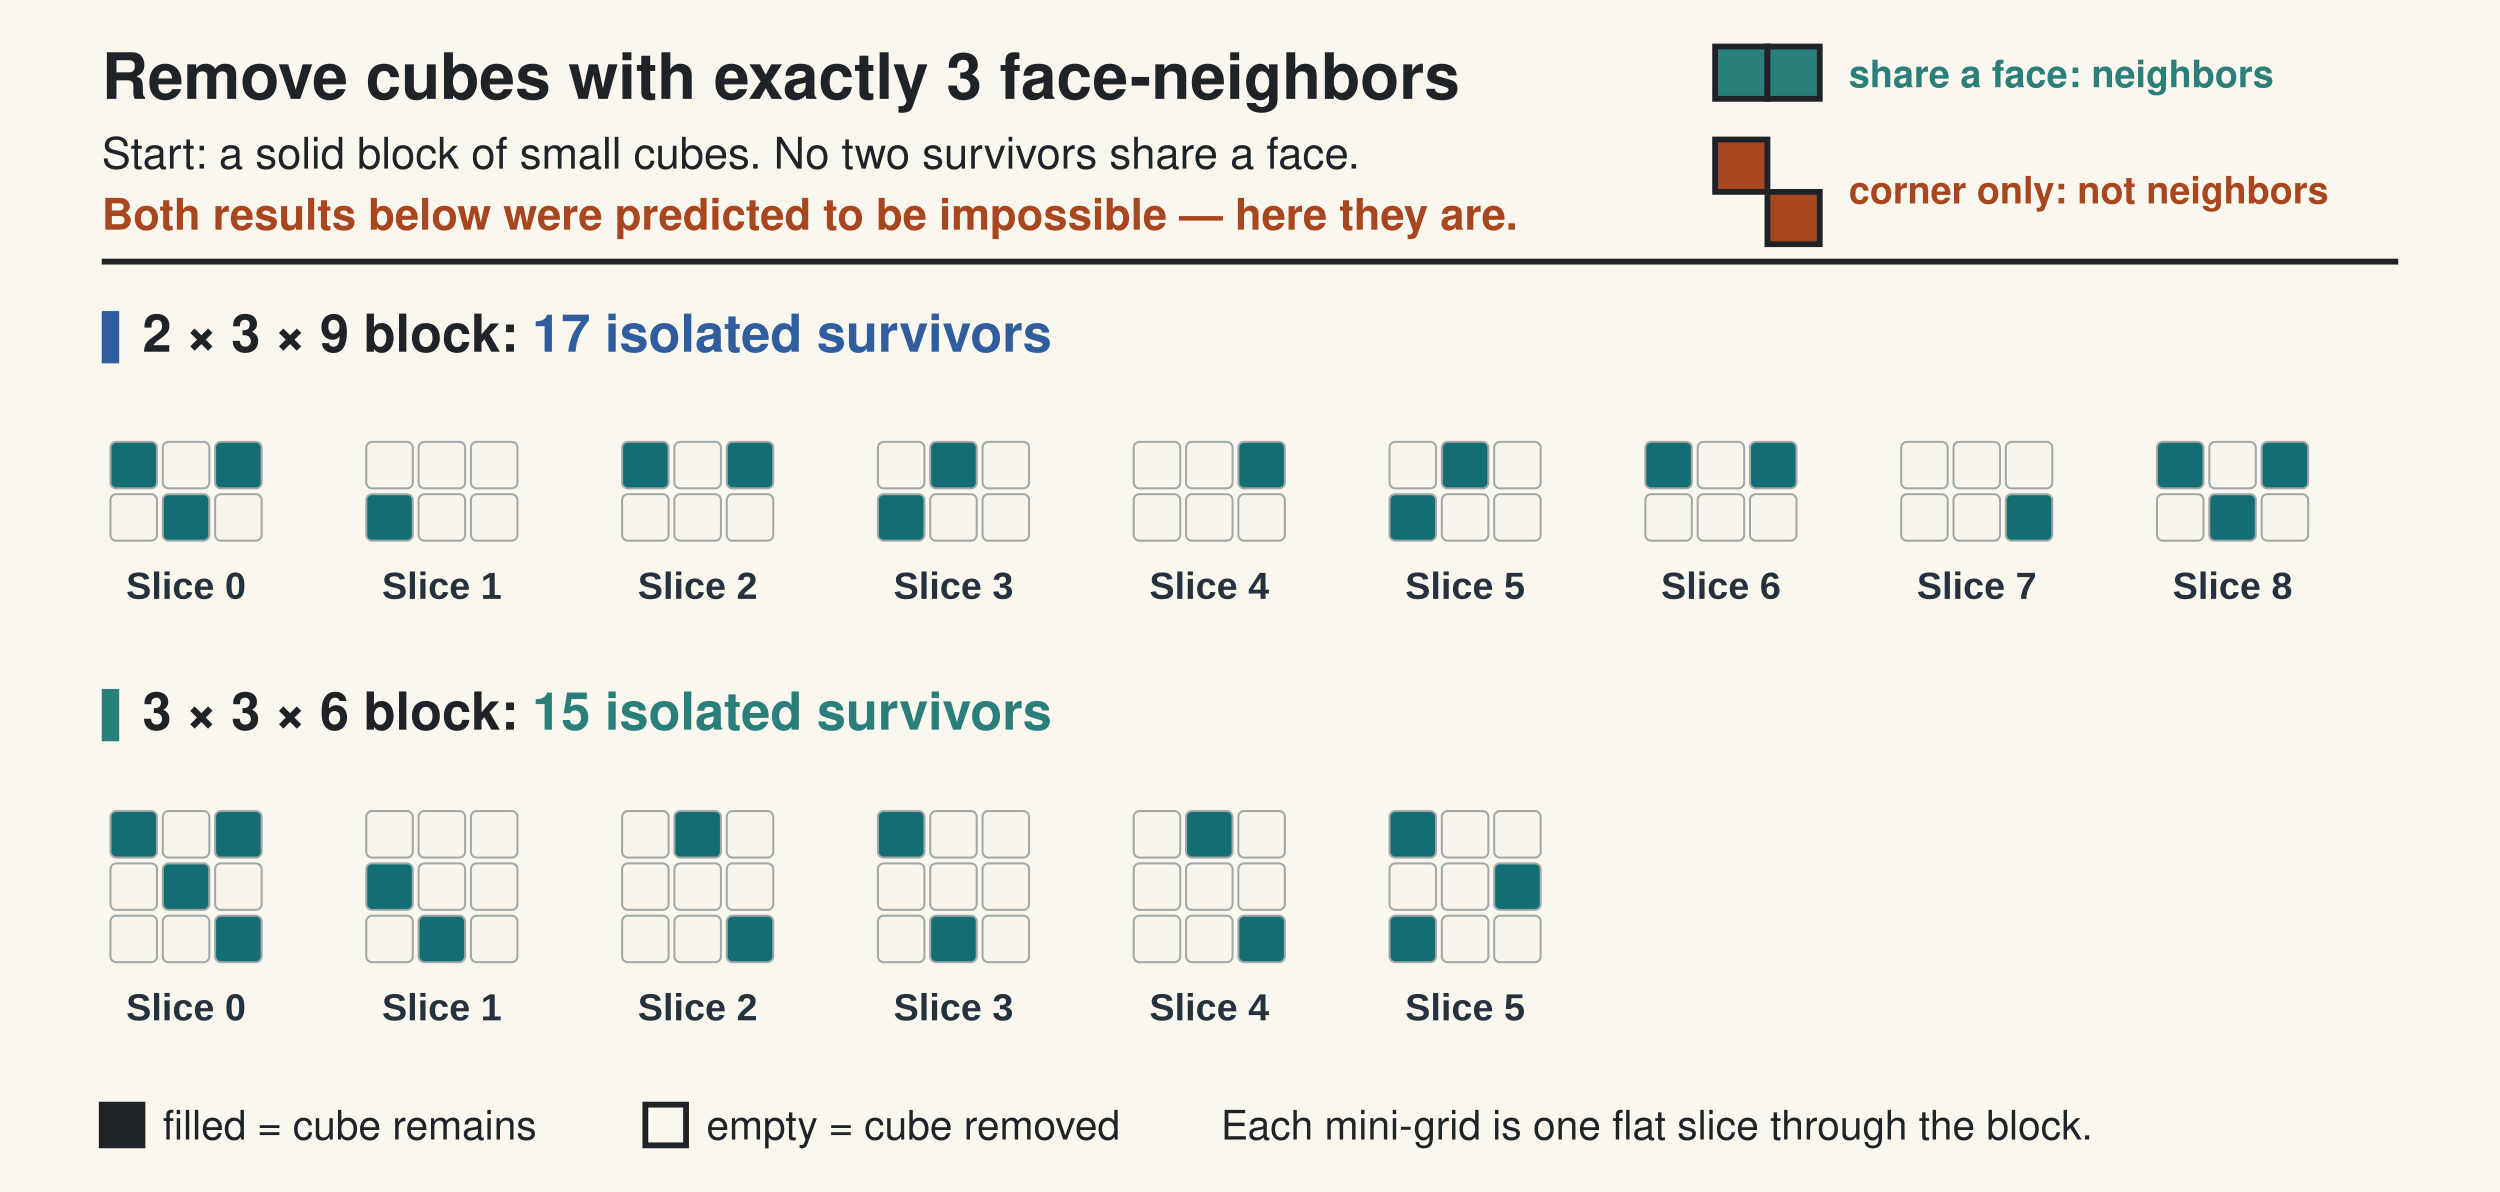
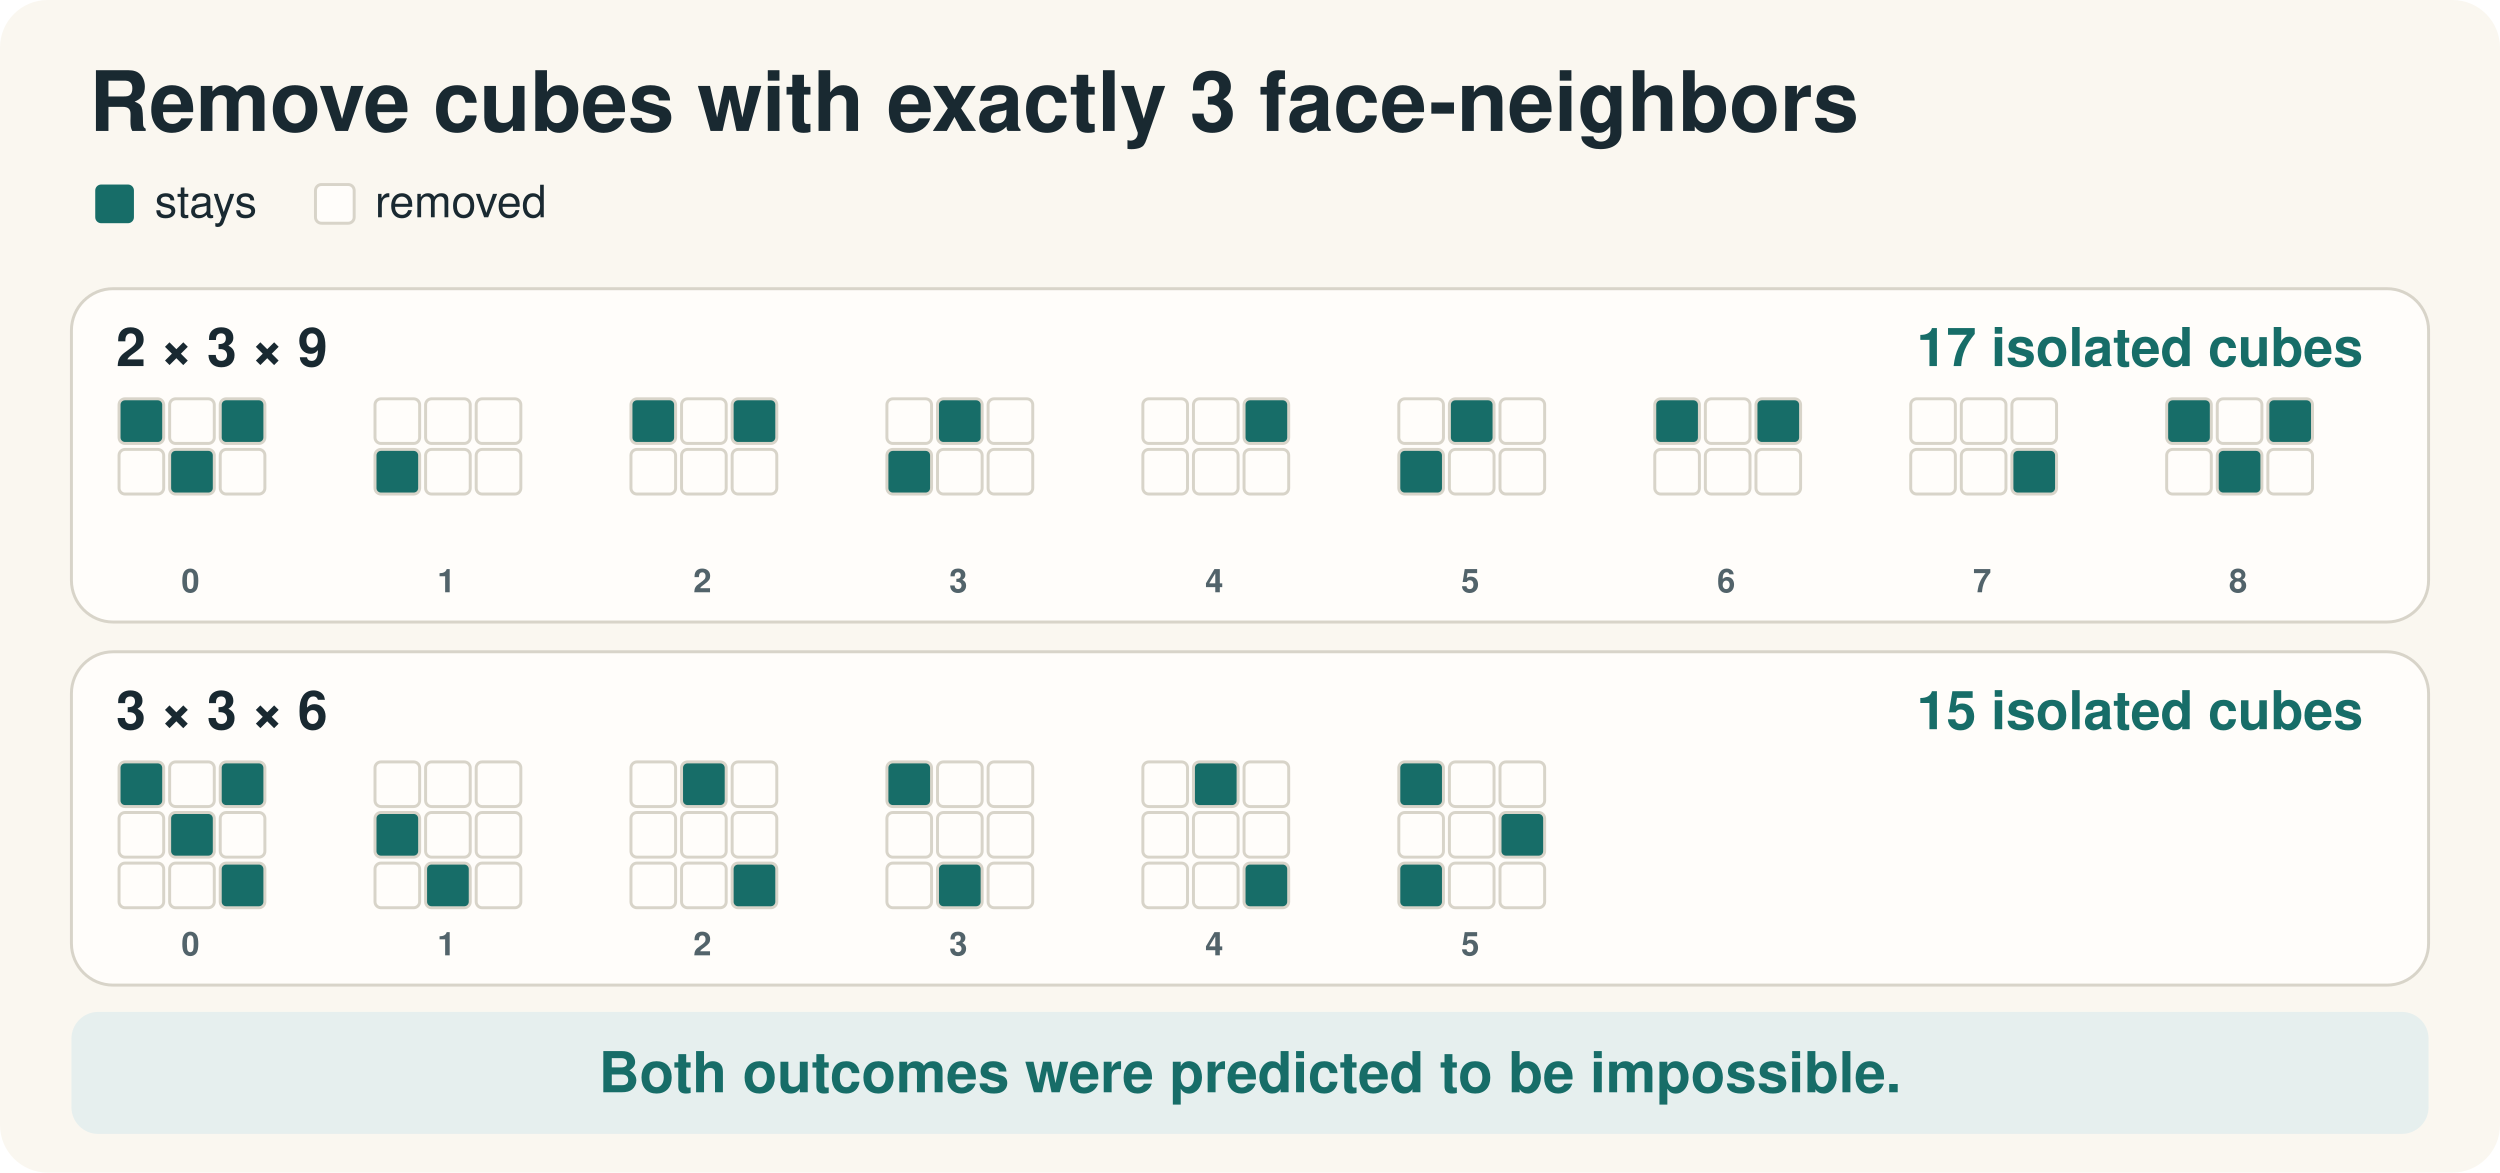
- <svg xmlns="http://www.w3.org/2000/svg" viewBox="0 0 860 410" width="860" height="410" role="img" aria-labelledby="fig-title fig-desc">
-   <rect x="0" y="0" width="860" height="410" fill="#faf7ef" />
-   <g font-family="Helvetica, Arial, sans-serif" fill="#1f2328">
-     <text x="35" y="34" font-size="22" font-weight="700">Remove cubes with exactly 3 face-neighbors</text>
-     <text x="35" y="58" font-size="15">Start: a solid block of small cubes. No two survivors share a face.</text>
-     <text x="35" y="79" font-size="15" font-weight="700" fill="#a8461f">Both results below were predicted to be impossible — here they are.</text>
-     <g stroke="#1f2328" stroke-width="2">
-       <rect x="590" y="16" width="18" height="18" fill="#2a7f7a" />
-       <rect x="608" y="16" width="18" height="18" fill="#2a7f7a" />
-       <rect x="590" y="48" width="18" height="18" fill="#a8461f" />
-       <rect x="608" y="66" width="18" height="18" fill="#a8461f" />
-     </g>
-     <text x="636" y="30" font-size="13" font-weight="700" fill="#2a7f7a">share a face: neighbors</text>
-     <text x="636" y="70" font-size="13" font-weight="700" fill="#a8461f">corner only: not neighbors</text>
-     <line x1="35" y1="90" x2="825" y2="90" stroke="#1f2328" stroke-width="2" />
-     <rect x="35" y="107" width="6" height="18" fill="#2f5d9e" />
-     <text x="49" y="121" font-size="18" font-weight="700">2 × 3 × 9 block: <tspan fill="#2f5d9e">17 isolated survivors</tspan>
-     </text>
-     <rect x="35" y="237" width="6" height="18" fill="#2a7f7a" />
-     <text x="49" y="251" font-size="18" font-weight="700">3 × 3 × 6 block: <tspan fill="#2a7f7a">15 isolated survivors</tspan>
-     </text>
-     <g id="insert-witness">
-       <rect x="38" y="152" width="16" height="16" fill="#126d75" rx="2" data-z="0" data-row="0" data-col="0" data-bit="1" stroke="#a1a8a7" stroke-width=".7" />
-       <rect x="56" y="152" width="16" height="16" fill="#f9f4ec" rx="2" data-z="0" data-row="0" data-col="1" data-bit="0" stroke="#a1a8a7" stroke-width=".7" />
-       <rect x="74" y="152" width="16" height="16" fill="#126d75" rx="2" data-z="0" data-row="0" data-col="2" data-bit="1" stroke="#a1a8a7" stroke-width=".7" />
-       <rect x="38" y="170" width="16" height="16" fill="#f9f4ec" rx="2" data-z="0" data-row="1" data-col="0" data-bit="0" stroke="#a1a8a7" stroke-width=".7" />
-       <rect x="56" y="170" width="16" height="16" fill="#126d75" rx="2" data-z="0" data-row="1" data-col="1" data-bit="1" stroke="#a1a8a7" stroke-width=".7" />
-       <rect x="74" y="170" width="16" height="16" fill="#f9f4ec" rx="2" data-z="0" data-row="1" data-col="2" data-bit="0" stroke="#a1a8a7" stroke-width=".7" />
-       <text x="64" y="206" text-anchor="middle" fill="#25323d" font-size="13" font-weight="600" font-family="Arial, sans-serif">Slice 0</text>
-       <rect x="126" y="152" width="16" height="16" fill="#f9f4ec" rx="2" data-z="1" data-row="0" data-col="0" data-bit="0" stroke="#a1a8a7" stroke-width=".7" />
-       <rect x="144" y="152" width="16" height="16" fill="#f9f4ec" rx="2" data-z="1" data-row="0" data-col="1" data-bit="0" stroke="#a1a8a7" stroke-width=".7" />
-       <rect x="162" y="152" width="16" height="16" fill="#f9f4ec" rx="2" data-z="1" data-row="0" data-col="2" data-bit="0" stroke="#a1a8a7" stroke-width=".7" />
-       <rect x="126" y="170" width="16" height="16" fill="#126d75" rx="2" data-z="1" data-row="1" data-col="0" data-bit="1" stroke="#a1a8a7" stroke-width=".7" />
-       <rect x="144" y="170" width="16" height="16" fill="#f9f4ec" rx="2" data-z="1" data-row="1" data-col="1" data-bit="0" stroke="#a1a8a7" stroke-width=".7" />
-       <rect x="162" y="170" width="16" height="16" fill="#f9f4ec" rx="2" data-z="1" data-row="1" data-col="2" data-bit="0" stroke="#a1a8a7" stroke-width=".7" />
-       <text x="152" y="206" text-anchor="middle" fill="#25323d" font-size="13" font-weight="600" font-family="Arial, sans-serif">Slice 1</text>
-       <rect x="214" y="152" width="16" height="16" fill="#126d75" rx="2" data-z="2" data-row="0" data-col="0" data-bit="1" stroke="#a1a8a7" stroke-width=".7" />
-       <rect x="232" y="152" width="16" height="16" fill="#f9f4ec" rx="2" data-z="2" data-row="0" data-col="1" data-bit="0" stroke="#a1a8a7" stroke-width=".7" />
-       <rect x="250" y="152" width="16" height="16" fill="#126d75" rx="2" data-z="2" data-row="0" data-col="2" data-bit="1" stroke="#a1a8a7" stroke-width=".7" />
-       <rect x="214" y="170" width="16" height="16" fill="#f9f4ec" rx="2" data-z="2" data-row="1" data-col="0" data-bit="0" stroke="#a1a8a7" stroke-width=".7" />
-       <rect x="232" y="170" width="16" height="16" fill="#f9f4ec" rx="2" data-z="2" data-row="1" data-col="1" data-bit="0" stroke="#a1a8a7" stroke-width=".7" />
-       <rect x="250" y="170" width="16" height="16" fill="#f9f4ec" rx="2" data-z="2" data-row="1" data-col="2" data-bit="0" stroke="#a1a8a7" stroke-width=".7" />
-       <text x="240" y="206" text-anchor="middle" fill="#25323d" font-size="13" font-weight="600" font-family="Arial, sans-serif">Slice 2</text>
-       <rect x="302" y="152" width="16" height="16" fill="#f9f4ec" rx="2" data-z="3" data-row="0" data-col="0" data-bit="0" stroke="#a1a8a7" stroke-width=".7" />
-       <rect x="320" y="152" width="16" height="16" fill="#126d75" rx="2" data-z="3" data-row="0" data-col="1" data-bit="1" stroke="#a1a8a7" stroke-width=".7" />
-       <rect x="338" y="152" width="16" height="16" fill="#f9f4ec" rx="2" data-z="3" data-row="0" data-col="2" data-bit="0" stroke="#a1a8a7" stroke-width=".7" />
-       <rect x="302" y="170" width="16" height="16" fill="#126d75" rx="2" data-z="3" data-row="1" data-col="0" data-bit="1" stroke="#a1a8a7" stroke-width=".7" />
-       <rect x="320" y="170" width="16" height="16" fill="#f9f4ec" rx="2" data-z="3" data-row="1" data-col="1" data-bit="0" stroke="#a1a8a7" stroke-width=".7" />
-       <rect x="338" y="170" width="16" height="16" fill="#f9f4ec" rx="2" data-z="3" data-row="1" data-col="2" data-bit="0" stroke="#a1a8a7" stroke-width=".7" />
-       <text x="328" y="206" text-anchor="middle" fill="#25323d" font-size="13" font-weight="600" font-family="Arial, sans-serif">Slice 3</text>
-       <rect x="390" y="152" width="16" height="16" fill="#f9f4ec" rx="2" data-z="4" data-row="0" data-col="0" data-bit="0" stroke="#a1a8a7" stroke-width=".7" />
-       <rect x="408" y="152" width="16" height="16" fill="#f9f4ec" rx="2" data-z="4" data-row="0" data-col="1" data-bit="0" stroke="#a1a8a7" stroke-width=".7" />
-       <rect x="426" y="152" width="16" height="16" fill="#126d75" rx="2" data-z="4" data-row="0" data-col="2" data-bit="1" stroke="#a1a8a7" stroke-width=".7" />
-       <rect x="390" y="170" width="16" height="16" fill="#f9f4ec" rx="2" data-z="4" data-row="1" data-col="0" data-bit="0" stroke="#a1a8a7" stroke-width=".7" />
-       <rect x="408" y="170" width="16" height="16" fill="#f9f4ec" rx="2" data-z="4" data-row="1" data-col="1" data-bit="0" stroke="#a1a8a7" stroke-width=".7" />
-       <rect x="426" y="170" width="16" height="16" fill="#f9f4ec" rx="2" data-z="4" data-row="1" data-col="2" data-bit="0" stroke="#a1a8a7" stroke-width=".7" />
-       <text x="416" y="206" text-anchor="middle" fill="#25323d" font-size="13" font-weight="600" font-family="Arial, sans-serif">Slice 4</text>
-       <rect x="478" y="152" width="16" height="16" fill="#f9f4ec" rx="2" data-z="5" data-row="0" data-col="0" data-bit="0" stroke="#a1a8a7" stroke-width=".7" />
-       <rect x="496" y="152" width="16" height="16" fill="#126d75" rx="2" data-z="5" data-row="0" data-col="1" data-bit="1" stroke="#a1a8a7" stroke-width=".7" />
-       <rect x="514" y="152" width="16" height="16" fill="#f9f4ec" rx="2" data-z="5" data-row="0" data-col="2" data-bit="0" stroke="#a1a8a7" stroke-width=".7" />
-       <rect x="478" y="170" width="16" height="16" fill="#126d75" rx="2" data-z="5" data-row="1" data-col="0" data-bit="1" stroke="#a1a8a7" stroke-width=".7" />
-       <rect x="496" y="170" width="16" height="16" fill="#f9f4ec" rx="2" data-z="5" data-row="1" data-col="1" data-bit="0" stroke="#a1a8a7" stroke-width=".7" />
-       <rect x="514" y="170" width="16" height="16" fill="#f9f4ec" rx="2" data-z="5" data-row="1" data-col="2" data-bit="0" stroke="#a1a8a7" stroke-width=".7" />
-       <text x="504" y="206" text-anchor="middle" fill="#25323d" font-size="13" font-weight="600" font-family="Arial, sans-serif">Slice 5</text>
-       <rect x="566" y="152" width="16" height="16" fill="#126d75" rx="2" data-z="6" data-row="0" data-col="0" data-bit="1" stroke="#a1a8a7" stroke-width=".7" />
-       <rect x="584" y="152" width="16" height="16" fill="#f9f4ec" rx="2" data-z="6" data-row="0" data-col="1" data-bit="0" stroke="#a1a8a7" stroke-width=".7" />
-       <rect x="602" y="152" width="16" height="16" fill="#126d75" rx="2" data-z="6" data-row="0" data-col="2" data-bit="1" stroke="#a1a8a7" stroke-width=".7" />
-       <rect x="566" y="170" width="16" height="16" fill="#f9f4ec" rx="2" data-z="6" data-row="1" data-col="0" data-bit="0" stroke="#a1a8a7" stroke-width=".7" />
-       <rect x="584" y="170" width="16" height="16" fill="#f9f4ec" rx="2" data-z="6" data-row="1" data-col="1" data-bit="0" stroke="#a1a8a7" stroke-width=".7" />
-       <rect x="602" y="170" width="16" height="16" fill="#f9f4ec" rx="2" data-z="6" data-row="1" data-col="2" data-bit="0" stroke="#a1a8a7" stroke-width=".7" />
-       <text x="592" y="206" text-anchor="middle" fill="#25323d" font-size="13" font-weight="600" font-family="Arial, sans-serif">Slice 6</text>
-       <rect x="654" y="152" width="16" height="16" fill="#f9f4ec" rx="2" data-z="7" data-row="0" data-col="0" data-bit="0" stroke="#a1a8a7" stroke-width=".7" />
-       <rect x="672" y="152" width="16" height="16" fill="#f9f4ec" rx="2" data-z="7" data-row="0" data-col="1" data-bit="0" stroke="#a1a8a7" stroke-width=".7" />
-       <rect x="690" y="152" width="16" height="16" fill="#f9f4ec" rx="2" data-z="7" data-row="0" data-col="2" data-bit="0" stroke="#a1a8a7" stroke-width=".7" />
-       <rect x="654" y="170" width="16" height="16" fill="#f9f4ec" rx="2" data-z="7" data-row="1" data-col="0" data-bit="0" stroke="#a1a8a7" stroke-width=".7" />
-       <rect x="672" y="170" width="16" height="16" fill="#f9f4ec" rx="2" data-z="7" data-row="1" data-col="1" data-bit="0" stroke="#a1a8a7" stroke-width=".7" />
-       <rect x="690" y="170" width="16" height="16" fill="#126d75" rx="2" data-z="7" data-row="1" data-col="2" data-bit="1" stroke="#a1a8a7" stroke-width=".7" />
-       <text x="680" y="206" text-anchor="middle" fill="#25323d" font-size="13" font-weight="600" font-family="Arial, sans-serif">Slice 7</text>
-       <rect x="742" y="152" width="16" height="16" fill="#126d75" rx="2" data-z="8" data-row="0" data-col="0" data-bit="1" stroke="#a1a8a7" stroke-width=".7" />
-       <rect x="760" y="152" width="16" height="16" fill="#f9f4ec" rx="2" data-z="8" data-row="0" data-col="1" data-bit="0" stroke="#a1a8a7" stroke-width=".7" />
-       <rect x="778" y="152" width="16" height="16" fill="#126d75" rx="2" data-z="8" data-row="0" data-col="2" data-bit="1" stroke="#a1a8a7" stroke-width=".7" />
-       <rect x="742" y="170" width="16" height="16" fill="#f9f4ec" rx="2" data-z="8" data-row="1" data-col="0" data-bit="0" stroke="#a1a8a7" stroke-width=".7" />
-       <rect x="760" y="170" width="16" height="16" fill="#126d75" rx="2" data-z="8" data-row="1" data-col="1" data-bit="1" stroke="#a1a8a7" stroke-width=".7" />
-       <rect x="778" y="170" width="16" height="16" fill="#f9f4ec" rx="2" data-z="8" data-row="1" data-col="2" data-bit="0" stroke="#a1a8a7" stroke-width=".7" />
-       <text x="768" y="206" text-anchor="middle" fill="#25323d" font-size="13" font-weight="600" font-family="Arial, sans-serif">Slice 8</text>
-       <rect x="38" y="279" width="16" height="16" fill="#126d75" rx="2" data-z="0" data-row="0" data-col="0" data-bit="1" stroke="#a1a8a7" stroke-width=".7" />
-       <rect x="56" y="279" width="16" height="16" fill="#f9f4ec" rx="2" data-z="0" data-row="0" data-col="1" data-bit="0" stroke="#a1a8a7" stroke-width=".7" />
-       <rect x="74" y="279" width="16" height="16" fill="#126d75" rx="2" data-z="0" data-row="0" data-col="2" data-bit="1" stroke="#a1a8a7" stroke-width=".7" />
-       <rect x="38" y="297" width="16" height="16" fill="#f9f4ec" rx="2" data-z="0" data-row="1" data-col="0" data-bit="0" stroke="#a1a8a7" stroke-width=".7" />
-       <rect x="56" y="297" width="16" height="16" fill="#126d75" rx="2" data-z="0" data-row="1" data-col="1" data-bit="1" stroke="#a1a8a7" stroke-width=".7" />
-       <rect x="74" y="297" width="16" height="16" fill="#f9f4ec" rx="2" data-z="0" data-row="1" data-col="2" data-bit="0" stroke="#a1a8a7" stroke-width=".7" />
-       <rect x="38" y="315" width="16" height="16" fill="#f9f4ec" rx="2" data-z="0" data-row="2" data-col="0" data-bit="0" stroke="#a1a8a7" stroke-width=".7" />
-       <rect x="56" y="315" width="16" height="16" fill="#f9f4ec" rx="2" data-z="0" data-row="2" data-col="1" data-bit="0" stroke="#a1a8a7" stroke-width=".7" />
-       <rect x="74" y="315" width="16" height="16" fill="#126d75" rx="2" data-z="0" data-row="2" data-col="2" data-bit="1" stroke="#a1a8a7" stroke-width=".7" />
-       <text x="64" y="351" text-anchor="middle" fill="#25323d" font-size="13" font-weight="600" font-family="Arial, sans-serif">Slice 0</text>
-       <rect x="126" y="279" width="16" height="16" fill="#f9f4ec" rx="2" data-z="1" data-row="0" data-col="0" data-bit="0" stroke="#a1a8a7" stroke-width=".7" />
-       <rect x="144" y="279" width="16" height="16" fill="#f9f4ec" rx="2" data-z="1" data-row="0" data-col="1" data-bit="0" stroke="#a1a8a7" stroke-width=".7" />
-       <rect x="162" y="279" width="16" height="16" fill="#f9f4ec" rx="2" data-z="1" data-row="0" data-col="2" data-bit="0" stroke="#a1a8a7" stroke-width=".7" />
-       <rect x="126" y="297" width="16" height="16" fill="#126d75" rx="2" data-z="1" data-row="1" data-col="0" data-bit="1" stroke="#a1a8a7" stroke-width=".7" />
-       <rect x="144" y="297" width="16" height="16" fill="#f9f4ec" rx="2" data-z="1" data-row="1" data-col="1" data-bit="0" stroke="#a1a8a7" stroke-width=".7" />
-       <rect x="162" y="297" width="16" height="16" fill="#f9f4ec" rx="2" data-z="1" data-row="1" data-col="2" data-bit="0" stroke="#a1a8a7" stroke-width=".7" />
-       <rect x="126" y="315" width="16" height="16" fill="#f9f4ec" rx="2" data-z="1" data-row="2" data-col="0" data-bit="0" stroke="#a1a8a7" stroke-width=".7" />
-       <rect x="144" y="315" width="16" height="16" fill="#126d75" rx="2" data-z="1" data-row="2" data-col="1" data-bit="1" stroke="#a1a8a7" stroke-width=".7" />
-       <rect x="162" y="315" width="16" height="16" fill="#f9f4ec" rx="2" data-z="1" data-row="2" data-col="2" data-bit="0" stroke="#a1a8a7" stroke-width=".7" />
-       <text x="152" y="351" text-anchor="middle" fill="#25323d" font-size="13" font-weight="600" font-family="Arial, sans-serif">Slice 1</text>
-       <rect x="214" y="279" width="16" height="16" fill="#f9f4ec" rx="2" data-z="2" data-row="0" data-col="0" data-bit="0" stroke="#a1a8a7" stroke-width=".7" />
-       <rect x="232" y="279" width="16" height="16" fill="#126d75" rx="2" data-z="2" data-row="0" data-col="1" data-bit="1" stroke="#a1a8a7" stroke-width=".7" />
-       <rect x="250" y="279" width="16" height="16" fill="#f9f4ec" rx="2" data-z="2" data-row="0" data-col="2" data-bit="0" stroke="#a1a8a7" stroke-width=".7" />
-       <rect x="214" y="297" width="16" height="16" fill="#f9f4ec" rx="2" data-z="2" data-row="1" data-col="0" data-bit="0" stroke="#a1a8a7" stroke-width=".7" />
-       <rect x="232" y="297" width="16" height="16" fill="#f9f4ec" rx="2" data-z="2" data-row="1" data-col="1" data-bit="0" stroke="#a1a8a7" stroke-width=".7" />
-       <rect x="250" y="297" width="16" height="16" fill="#f9f4ec" rx="2" data-z="2" data-row="1" data-col="2" data-bit="0" stroke="#a1a8a7" stroke-width=".7" />
-       <rect x="214" y="315" width="16" height="16" fill="#f9f4ec" rx="2" data-z="2" data-row="2" data-col="0" data-bit="0" stroke="#a1a8a7" stroke-width=".7" />
-       <rect x="232" y="315" width="16" height="16" fill="#f9f4ec" rx="2" data-z="2" data-row="2" data-col="1" data-bit="0" stroke="#a1a8a7" stroke-width=".7" />
-       <rect x="250" y="315" width="16" height="16" fill="#126d75" rx="2" data-z="2" data-row="2" data-col="2" data-bit="1" stroke="#a1a8a7" stroke-width=".7" />
-       <text x="240" y="351" text-anchor="middle" fill="#25323d" font-size="13" font-weight="600" font-family="Arial, sans-serif">Slice 2</text>
-       <rect x="302" y="279" width="16" height="16" fill="#126d75" rx="2" data-z="3" data-row="0" data-col="0" data-bit="1" stroke="#a1a8a7" stroke-width=".7" />
-       <rect x="320" y="279" width="16" height="16" fill="#f9f4ec" rx="2" data-z="3" data-row="0" data-col="1" data-bit="0" stroke="#a1a8a7" stroke-width=".7" />
-       <rect x="338" y="279" width="16" height="16" fill="#f9f4ec" rx="2" data-z="3" data-row="0" data-col="2" data-bit="0" stroke="#a1a8a7" stroke-width=".7" />
-       <rect x="302" y="297" width="16" height="16" fill="#f9f4ec" rx="2" data-z="3" data-row="1" data-col="0" data-bit="0" stroke="#a1a8a7" stroke-width=".7" />
-       <rect x="320" y="297" width="16" height="16" fill="#f9f4ec" rx="2" data-z="3" data-row="1" data-col="1" data-bit="0" stroke="#a1a8a7" stroke-width=".7" />
-       <rect x="338" y="297" width="16" height="16" fill="#f9f4ec" rx="2" data-z="3" data-row="1" data-col="2" data-bit="0" stroke="#a1a8a7" stroke-width=".7" />
-       <rect x="302" y="315" width="16" height="16" fill="#f9f4ec" rx="2" data-z="3" data-row="2" data-col="0" data-bit="0" stroke="#a1a8a7" stroke-width=".7" />
-       <rect x="320" y="315" width="16" height="16" fill="#126d75" rx="2" data-z="3" data-row="2" data-col="1" data-bit="1" stroke="#a1a8a7" stroke-width=".7" />
-       <rect x="338" y="315" width="16" height="16" fill="#f9f4ec" rx="2" data-z="3" data-row="2" data-col="2" data-bit="0" stroke="#a1a8a7" stroke-width=".7" />
-       <text x="328" y="351" text-anchor="middle" fill="#25323d" font-size="13" font-weight="600" font-family="Arial, sans-serif">Slice 3</text>
-       <rect x="390" y="279" width="16" height="16" fill="#f9f4ec" rx="2" data-z="4" data-row="0" data-col="0" data-bit="0" stroke="#a1a8a7" stroke-width=".7" />
-       <rect x="408" y="279" width="16" height="16" fill="#126d75" rx="2" data-z="4" data-row="0" data-col="1" data-bit="1" stroke="#a1a8a7" stroke-width=".7" />
-       <rect x="426" y="279" width="16" height="16" fill="#f9f4ec" rx="2" data-z="4" data-row="0" data-col="2" data-bit="0" stroke="#a1a8a7" stroke-width=".7" />
-       <rect x="390" y="297" width="16" height="16" fill="#f9f4ec" rx="2" data-z="4" data-row="1" data-col="0" data-bit="0" stroke="#a1a8a7" stroke-width=".7" />
-       <rect x="408" y="297" width="16" height="16" fill="#f9f4ec" rx="2" data-z="4" data-row="1" data-col="1" data-bit="0" stroke="#a1a8a7" stroke-width=".7" />
-       <rect x="426" y="297" width="16" height="16" fill="#f9f4ec" rx="2" data-z="4" data-row="1" data-col="2" data-bit="0" stroke="#a1a8a7" stroke-width=".7" />
-       <rect x="390" y="315" width="16" height="16" fill="#f9f4ec" rx="2" data-z="4" data-row="2" data-col="0" data-bit="0" stroke="#a1a8a7" stroke-width=".7" />
-       <rect x="408" y="315" width="16" height="16" fill="#f9f4ec" rx="2" data-z="4" data-row="2" data-col="1" data-bit="0" stroke="#a1a8a7" stroke-width=".7" />
-       <rect x="426" y="315" width="16" height="16" fill="#126d75" rx="2" data-z="4" data-row="2" data-col="2" data-bit="1" stroke="#a1a8a7" stroke-width=".7" />
-       <text x="416" y="351" text-anchor="middle" fill="#25323d" font-size="13" font-weight="600" font-family="Arial, sans-serif">Slice 4</text>
-       <rect x="478" y="279" width="16" height="16" fill="#126d75" rx="2" data-z="5" data-row="0" data-col="0" data-bit="1" stroke="#a1a8a7" stroke-width=".7" />
-       <rect x="496" y="279" width="16" height="16" fill="#f9f4ec" rx="2" data-z="5" data-row="0" data-col="1" data-bit="0" stroke="#a1a8a7" stroke-width=".7" />
-       <rect x="514" y="279" width="16" height="16" fill="#f9f4ec" rx="2" data-z="5" data-row="0" data-col="2" data-bit="0" stroke="#a1a8a7" stroke-width=".7" />
-       <rect x="478" y="297" width="16" height="16" fill="#f9f4ec" rx="2" data-z="5" data-row="1" data-col="0" data-bit="0" stroke="#a1a8a7" stroke-width=".7" />
-       <rect x="496" y="297" width="16" height="16" fill="#f9f4ec" rx="2" data-z="5" data-row="1" data-col="1" data-bit="0" stroke="#a1a8a7" stroke-width=".7" />
-       <rect x="514" y="297" width="16" height="16" fill="#126d75" rx="2" data-z="5" data-row="1" data-col="2" data-bit="1" stroke="#a1a8a7" stroke-width=".7" />
-       <rect x="478" y="315" width="16" height="16" fill="#126d75" rx="2" data-z="5" data-row="2" data-col="0" data-bit="1" stroke="#a1a8a7" stroke-width=".7" />
-       <rect x="496" y="315" width="16" height="16" fill="#f9f4ec" rx="2" data-z="5" data-row="2" data-col="1" data-bit="0" stroke="#a1a8a7" stroke-width=".7" />
-       <rect x="514" y="315" width="16" height="16" fill="#f9f4ec" rx="2" data-z="5" data-row="2" data-col="2" data-bit="0" stroke="#a1a8a7" stroke-width=".7" />
-       <text x="504" y="351" text-anchor="middle" fill="#25323d" font-size="13" font-weight="600" font-family="Arial, sans-serif">Slice 5</text>
-     </g>
-     <rect x="35" y="380" width="14" height="14" fill="#1f2328" stroke="#1f2328" stroke-width="2" />
-     <text x="56" y="392" font-size="14">filled = cube remains</text>
-     <rect x="222" y="380" width="14" height="14" fill="#faf7ef" stroke="#1f2328" stroke-width="2" />
-     <text x="243" y="392" font-size="14">empty = cube removed</text>
-     <text x="420" y="392" font-size="14">Each mini-grid is one flat slice through the block.</text>
+ <svg xmlns="http://www.w3.org/2000/svg" width="840" height="394" viewBox="0 0 840 394" role="img" aria-labelledby="t d">
+   <rect x="0" y="0" width="840" height="394" rx="16" fill="#faf7f0" stroke="none" stroke-width="1" />
+   <g font-family="Helvetica, Arial, sans-serif">
+     <text x="30" y="44" font-size="28" fill="#192931" font-weight="700" text-anchor="start">Remove cubes with exactly 3 face-neighbors</text>
+     <rect x="32" y="62" width="13" height="13" rx="2" fill="#176d68" stroke="none" stroke-width="1" />
+     <text x="52" y="73" font-size="15" fill="#192931" font-weight="500" text-anchor="start">stays</text>
+     <rect x="106" y="62" width="13" height="13" rx="2" fill="#fffdfa" stroke="#d8d4c9" stroke-width="1" />
+     <text x="126" y="73" font-size="15" fill="#192931" font-weight="500" text-anchor="start">removed</text>
+     <rect x="24" y="97" width="792" height="112" rx="14" fill="#fffdfa" stroke="#d8d4c9" stroke-width="1" />
+     <text x="39" y="123" font-size="18" fill="#192931" font-weight="700" text-anchor="start">2 × 3 × 9</text>
+     <text x="794" y="123" font-size="18" fill="#176d68" font-weight="700" text-anchor="end">17 isolated cubes</text>
+     <rect x="40" y="134" width="15" height="15" rx="2" fill="#176d68" stroke="#d8d4c9" stroke-width="1" />
+     <rect x="57" y="134" width="15" height="15" rx="2" fill="#fffdfa" stroke="#d8d4c9" stroke-width="1" />
+     <rect x="74" y="134" width="15" height="15" rx="2" fill="#176d68" stroke="#d8d4c9" stroke-width="1" />
+     <rect x="40" y="151" width="15" height="15" rx="2" fill="#fffdfa" stroke="#d8d4c9" stroke-width="1" />
+     <rect x="57" y="151" width="15" height="15" rx="2" fill="#176d68" stroke="#d8d4c9" stroke-width="1" />
+     <rect x="74" y="151" width="15" height="15" rx="2" fill="#fffdfa" stroke="#d8d4c9" stroke-width="1" />
+     <text x="64" y="199" font-size="11" fill="#52636a" font-weight="600" text-anchor="middle">0</text>
+     <rect x="126" y="134" width="15" height="15" rx="2" fill="#fffdfa" stroke="#d8d4c9" stroke-width="1" />
+     <rect x="143" y="134" width="15" height="15" rx="2" fill="#fffdfa" stroke="#d8d4c9" stroke-width="1" />
+     <rect x="160" y="134" width="15" height="15" rx="2" fill="#fffdfa" stroke="#d8d4c9" stroke-width="1" />
+     <rect x="126" y="151" width="15" height="15" rx="2" fill="#176d68" stroke="#d8d4c9" stroke-width="1" />
+     <rect x="143" y="151" width="15" height="15" rx="2" fill="#fffdfa" stroke="#d8d4c9" stroke-width="1" />
+     <rect x="160" y="151" width="15" height="15" rx="2" fill="#fffdfa" stroke="#d8d4c9" stroke-width="1" />
+     <text x="150" y="199" font-size="11" fill="#52636a" font-weight="600" text-anchor="middle">1</text>
+     <rect x="212" y="134" width="15" height="15" rx="2" fill="#176d68" stroke="#d8d4c9" stroke-width="1" />
+     <rect x="229" y="134" width="15" height="15" rx="2" fill="#fffdfa" stroke="#d8d4c9" stroke-width="1" />
+     <rect x="246" y="134" width="15" height="15" rx="2" fill="#176d68" stroke="#d8d4c9" stroke-width="1" />
+     <rect x="212" y="151" width="15" height="15" rx="2" fill="#fffdfa" stroke="#d8d4c9" stroke-width="1" />
+     <rect x="229" y="151" width="15" height="15" rx="2" fill="#fffdfa" stroke="#d8d4c9" stroke-width="1" />
+     <rect x="246" y="151" width="15" height="15" rx="2" fill="#fffdfa" stroke="#d8d4c9" stroke-width="1" />
+     <text x="236" y="199" font-size="11" fill="#52636a" font-weight="600" text-anchor="middle">2</text>
+     <rect x="298" y="134" width="15" height="15" rx="2" fill="#fffdfa" stroke="#d8d4c9" stroke-width="1" />
+     <rect x="315" y="134" width="15" height="15" rx="2" fill="#176d68" stroke="#d8d4c9" stroke-width="1" />
+     <rect x="332" y="134" width="15" height="15" rx="2" fill="#fffdfa" stroke="#d8d4c9" stroke-width="1" />
+     <rect x="298" y="151" width="15" height="15" rx="2" fill="#176d68" stroke="#d8d4c9" stroke-width="1" />
+     <rect x="315" y="151" width="15" height="15" rx="2" fill="#fffdfa" stroke="#d8d4c9" stroke-width="1" />
+     <rect x="332" y="151" width="15" height="15" rx="2" fill="#fffdfa" stroke="#d8d4c9" stroke-width="1" />
+     <text x="322" y="199" font-size="11" fill="#52636a" font-weight="600" text-anchor="middle">3</text>
+     <rect x="384" y="134" width="15" height="15" rx="2" fill="#fffdfa" stroke="#d8d4c9" stroke-width="1" />
+     <rect x="401" y="134" width="15" height="15" rx="2" fill="#fffdfa" stroke="#d8d4c9" stroke-width="1" />
+     <rect x="418" y="134" width="15" height="15" rx="2" fill="#176d68" stroke="#d8d4c9" stroke-width="1" />
+     <rect x="384" y="151" width="15" height="15" rx="2" fill="#fffdfa" stroke="#d8d4c9" stroke-width="1" />
+     <rect x="401" y="151" width="15" height="15" rx="2" fill="#fffdfa" stroke="#d8d4c9" stroke-width="1" />
+     <rect x="418" y="151" width="15" height="15" rx="2" fill="#fffdfa" stroke="#d8d4c9" stroke-width="1" />
+     <text x="408" y="199" font-size="11" fill="#52636a" font-weight="600" text-anchor="middle">4</text>
+     <rect x="470" y="134" width="15" height="15" rx="2" fill="#fffdfa" stroke="#d8d4c9" stroke-width="1" />
+     <rect x="487" y="134" width="15" height="15" rx="2" fill="#176d68" stroke="#d8d4c9" stroke-width="1" />
+     <rect x="504" y="134" width="15" height="15" rx="2" fill="#fffdfa" stroke="#d8d4c9" stroke-width="1" />
+     <rect x="470" y="151" width="15" height="15" rx="2" fill="#176d68" stroke="#d8d4c9" stroke-width="1" />
+     <rect x="487" y="151" width="15" height="15" rx="2" fill="#fffdfa" stroke="#d8d4c9" stroke-width="1" />
+     <rect x="504" y="151" width="15" height="15" rx="2" fill="#fffdfa" stroke="#d8d4c9" stroke-width="1" />
+     <text x="494" y="199" font-size="11" fill="#52636a" font-weight="600" text-anchor="middle">5</text>
+     <rect x="556" y="134" width="15" height="15" rx="2" fill="#176d68" stroke="#d8d4c9" stroke-width="1" />
+     <rect x="573" y="134" width="15" height="15" rx="2" fill="#fffdfa" stroke="#d8d4c9" stroke-width="1" />
+     <rect x="590" y="134" width="15" height="15" rx="2" fill="#176d68" stroke="#d8d4c9" stroke-width="1" />
+     <rect x="556" y="151" width="15" height="15" rx="2" fill="#fffdfa" stroke="#d8d4c9" stroke-width="1" />
+     <rect x="573" y="151" width="15" height="15" rx="2" fill="#fffdfa" stroke="#d8d4c9" stroke-width="1" />
+     <rect x="590" y="151" width="15" height="15" rx="2" fill="#fffdfa" stroke="#d8d4c9" stroke-width="1" />
+     <text x="580" y="199" font-size="11" fill="#52636a" font-weight="600" text-anchor="middle">6</text>
+     <rect x="642" y="134" width="15" height="15" rx="2" fill="#fffdfa" stroke="#d8d4c9" stroke-width="1" />
+     <rect x="659" y="134" width="15" height="15" rx="2" fill="#fffdfa" stroke="#d8d4c9" stroke-width="1" />
+     <rect x="676" y="134" width="15" height="15" rx="2" fill="#fffdfa" stroke="#d8d4c9" stroke-width="1" />
+     <rect x="642" y="151" width="15" height="15" rx="2" fill="#fffdfa" stroke="#d8d4c9" stroke-width="1" />
+     <rect x="659" y="151" width="15" height="15" rx="2" fill="#fffdfa" stroke="#d8d4c9" stroke-width="1" />
+     <rect x="676" y="151" width="15" height="15" rx="2" fill="#176d68" stroke="#d8d4c9" stroke-width="1" />
+     <text x="666" y="199" font-size="11" fill="#52636a" font-weight="600" text-anchor="middle">7</text>
+     <rect x="728" y="134" width="15" height="15" rx="2" fill="#176d68" stroke="#d8d4c9" stroke-width="1" />
+     <rect x="745" y="134" width="15" height="15" rx="2" fill="#fffdfa" stroke="#d8d4c9" stroke-width="1" />
+     <rect x="762" y="134" width="15" height="15" rx="2" fill="#176d68" stroke="#d8d4c9" stroke-width="1" />
+     <rect x="728" y="151" width="15" height="15" rx="2" fill="#fffdfa" stroke="#d8d4c9" stroke-width="1" />
+     <rect x="745" y="151" width="15" height="15" rx="2" fill="#176d68" stroke="#d8d4c9" stroke-width="1" />
+     <rect x="762" y="151" width="15" height="15" rx="2" fill="#fffdfa" stroke="#d8d4c9" stroke-width="1" />
+     <text x="752" y="199" font-size="11" fill="#52636a" font-weight="600" text-anchor="middle">8</text>
+     <rect x="24" y="219" width="792" height="112" rx="14" fill="#fffdfa" stroke="#d8d4c9" stroke-width="1" />
+     <text x="39" y="245" font-size="18" fill="#192931" font-weight="700" text-anchor="start">3 × 3 × 6</text>
+     <text x="794" y="245" font-size="18" fill="#176d68" font-weight="700" text-anchor="end">15 isolated cubes</text>
+     <rect x="40" y="256" width="15" height="15" rx="2" fill="#176d68" stroke="#d8d4c9" stroke-width="1" />
+     <rect x="57" y="256" width="15" height="15" rx="2" fill="#fffdfa" stroke="#d8d4c9" stroke-width="1" />
+     <rect x="74" y="256" width="15" height="15" rx="2" fill="#176d68" stroke="#d8d4c9" stroke-width="1" />
+     <rect x="40" y="273" width="15" height="15" rx="2" fill="#fffdfa" stroke="#d8d4c9" stroke-width="1" />
+     <rect x="57" y="273" width="15" height="15" rx="2" fill="#176d68" stroke="#d8d4c9" stroke-width="1" />
+     <rect x="74" y="273" width="15" height="15" rx="2" fill="#fffdfa" stroke="#d8d4c9" stroke-width="1" />
+     <rect x="40" y="290" width="15" height="15" rx="2" fill="#fffdfa" stroke="#d8d4c9" stroke-width="1" />
+     <rect x="57" y="290" width="15" height="15" rx="2" fill="#fffdfa" stroke="#d8d4c9" stroke-width="1" />
+     <rect x="74" y="290" width="15" height="15" rx="2" fill="#176d68" stroke="#d8d4c9" stroke-width="1" />
+     <text x="64" y="321" font-size="11" fill="#52636a" font-weight="600" text-anchor="middle">0</text>
+     <rect x="126" y="256" width="15" height="15" rx="2" fill="#fffdfa" stroke="#d8d4c9" stroke-width="1" />
+     <rect x="143" y="256" width="15" height="15" rx="2" fill="#fffdfa" stroke="#d8d4c9" stroke-width="1" />
+     <rect x="160" y="256" width="15" height="15" rx="2" fill="#fffdfa" stroke="#d8d4c9" stroke-width="1" />
+     <rect x="126" y="273" width="15" height="15" rx="2" fill="#176d68" stroke="#d8d4c9" stroke-width="1" />
+     <rect x="143" y="273" width="15" height="15" rx="2" fill="#fffdfa" stroke="#d8d4c9" stroke-width="1" />
+     <rect x="160" y="273" width="15" height="15" rx="2" fill="#fffdfa" stroke="#d8d4c9" stroke-width="1" />
+     <rect x="126" y="290" width="15" height="15" rx="2" fill="#fffdfa" stroke="#d8d4c9" stroke-width="1" />
+     <rect x="143" y="290" width="15" height="15" rx="2" fill="#176d68" stroke="#d8d4c9" stroke-width="1" />
+     <rect x="160" y="290" width="15" height="15" rx="2" fill="#fffdfa" stroke="#d8d4c9" stroke-width="1" />
+     <text x="150" y="321" font-size="11" fill="#52636a" font-weight="600" text-anchor="middle">1</text>
+     <rect x="212" y="256" width="15" height="15" rx="2" fill="#fffdfa" stroke="#d8d4c9" stroke-width="1" />
+     <rect x="229" y="256" width="15" height="15" rx="2" fill="#176d68" stroke="#d8d4c9" stroke-width="1" />
+     <rect x="246" y="256" width="15" height="15" rx="2" fill="#fffdfa" stroke="#d8d4c9" stroke-width="1" />
+     <rect x="212" y="273" width="15" height="15" rx="2" fill="#fffdfa" stroke="#d8d4c9" stroke-width="1" />
+     <rect x="229" y="273" width="15" height="15" rx="2" fill="#fffdfa" stroke="#d8d4c9" stroke-width="1" />
+     <rect x="246" y="273" width="15" height="15" rx="2" fill="#fffdfa" stroke="#d8d4c9" stroke-width="1" />
+     <rect x="212" y="290" width="15" height="15" rx="2" fill="#fffdfa" stroke="#d8d4c9" stroke-width="1" />
+     <rect x="229" y="290" width="15" height="15" rx="2" fill="#fffdfa" stroke="#d8d4c9" stroke-width="1" />
+     <rect x="246" y="290" width="15" height="15" rx="2" fill="#176d68" stroke="#d8d4c9" stroke-width="1" />
+     <text x="236" y="321" font-size="11" fill="#52636a" font-weight="600" text-anchor="middle">2</text>
+     <rect x="298" y="256" width="15" height="15" rx="2" fill="#176d68" stroke="#d8d4c9" stroke-width="1" />
+     <rect x="315" y="256" width="15" height="15" rx="2" fill="#fffdfa" stroke="#d8d4c9" stroke-width="1" />
+     <rect x="332" y="256" width="15" height="15" rx="2" fill="#fffdfa" stroke="#d8d4c9" stroke-width="1" />
+     <rect x="298" y="273" width="15" height="15" rx="2" fill="#fffdfa" stroke="#d8d4c9" stroke-width="1" />
+     <rect x="315" y="273" width="15" height="15" rx="2" fill="#fffdfa" stroke="#d8d4c9" stroke-width="1" />
+     <rect x="332" y="273" width="15" height="15" rx="2" fill="#fffdfa" stroke="#d8d4c9" stroke-width="1" />
+     <rect x="298" y="290" width="15" height="15" rx="2" fill="#fffdfa" stroke="#d8d4c9" stroke-width="1" />
+     <rect x="315" y="290" width="15" height="15" rx="2" fill="#176d68" stroke="#d8d4c9" stroke-width="1" />
+     <rect x="332" y="290" width="15" height="15" rx="2" fill="#fffdfa" stroke="#d8d4c9" stroke-width="1" />
+     <text x="322" y="321" font-size="11" fill="#52636a" font-weight="600" text-anchor="middle">3</text>
+     <rect x="384" y="256" width="15" height="15" rx="2" fill="#fffdfa" stroke="#d8d4c9" stroke-width="1" />
+     <rect x="401" y="256" width="15" height="15" rx="2" fill="#176d68" stroke="#d8d4c9" stroke-width="1" />
+     <rect x="418" y="256" width="15" height="15" rx="2" fill="#fffdfa" stroke="#d8d4c9" stroke-width="1" />
+     <rect x="384" y="273" width="15" height="15" rx="2" fill="#fffdfa" stroke="#d8d4c9" stroke-width="1" />
+     <rect x="401" y="273" width="15" height="15" rx="2" fill="#fffdfa" stroke="#d8d4c9" stroke-width="1" />
+     <rect x="418" y="273" width="15" height="15" rx="2" fill="#fffdfa" stroke="#d8d4c9" stroke-width="1" />
+     <rect x="384" y="290" width="15" height="15" rx="2" fill="#fffdfa" stroke="#d8d4c9" stroke-width="1" />
+     <rect x="401" y="290" width="15" height="15" rx="2" fill="#fffdfa" stroke="#d8d4c9" stroke-width="1" />
+     <rect x="418" y="290" width="15" height="15" rx="2" fill="#176d68" stroke="#d8d4c9" stroke-width="1" />
+     <text x="408" y="321" font-size="11" fill="#52636a" font-weight="600" text-anchor="middle">4</text>
+     <rect x="470" y="256" width="15" height="15" rx="2" fill="#176d68" stroke="#d8d4c9" stroke-width="1" />
+     <rect x="487" y="256" width="15" height="15" rx="2" fill="#fffdfa" stroke="#d8d4c9" stroke-width="1" />
+     <rect x="504" y="256" width="15" height="15" rx="2" fill="#fffdfa" stroke="#d8d4c9" stroke-width="1" />
+     <rect x="470" y="273" width="15" height="15" rx="2" fill="#fffdfa" stroke="#d8d4c9" stroke-width="1" />
+     <rect x="487" y="273" width="15" height="15" rx="2" fill="#fffdfa" stroke="#d8d4c9" stroke-width="1" />
+     <rect x="504" y="273" width="15" height="15" rx="2" fill="#176d68" stroke="#d8d4c9" stroke-width="1" />
+     <rect x="470" y="290" width="15" height="15" rx="2" fill="#176d68" stroke="#d8d4c9" stroke-width="1" />
+     <rect x="487" y="290" width="15" height="15" rx="2" fill="#fffdfa" stroke="#d8d4c9" stroke-width="1" />
+     <rect x="504" y="290" width="15" height="15" rx="2" fill="#fffdfa" stroke="#d8d4c9" stroke-width="1" />
+     <text x="494" y="321" font-size="11" fill="#52636a" font-weight="600" text-anchor="middle">5</text>
+     <rect x="24" y="340" width="792" height="41" rx="9" fill="#e6efee" stroke="none" stroke-width="1" />
+     <text x="420" y="367" font-size="19" fill="#176d68" font-weight="700" text-anchor="middle">Both outcomes were predicted to be impossible.</text>
  </g>
</svg>
